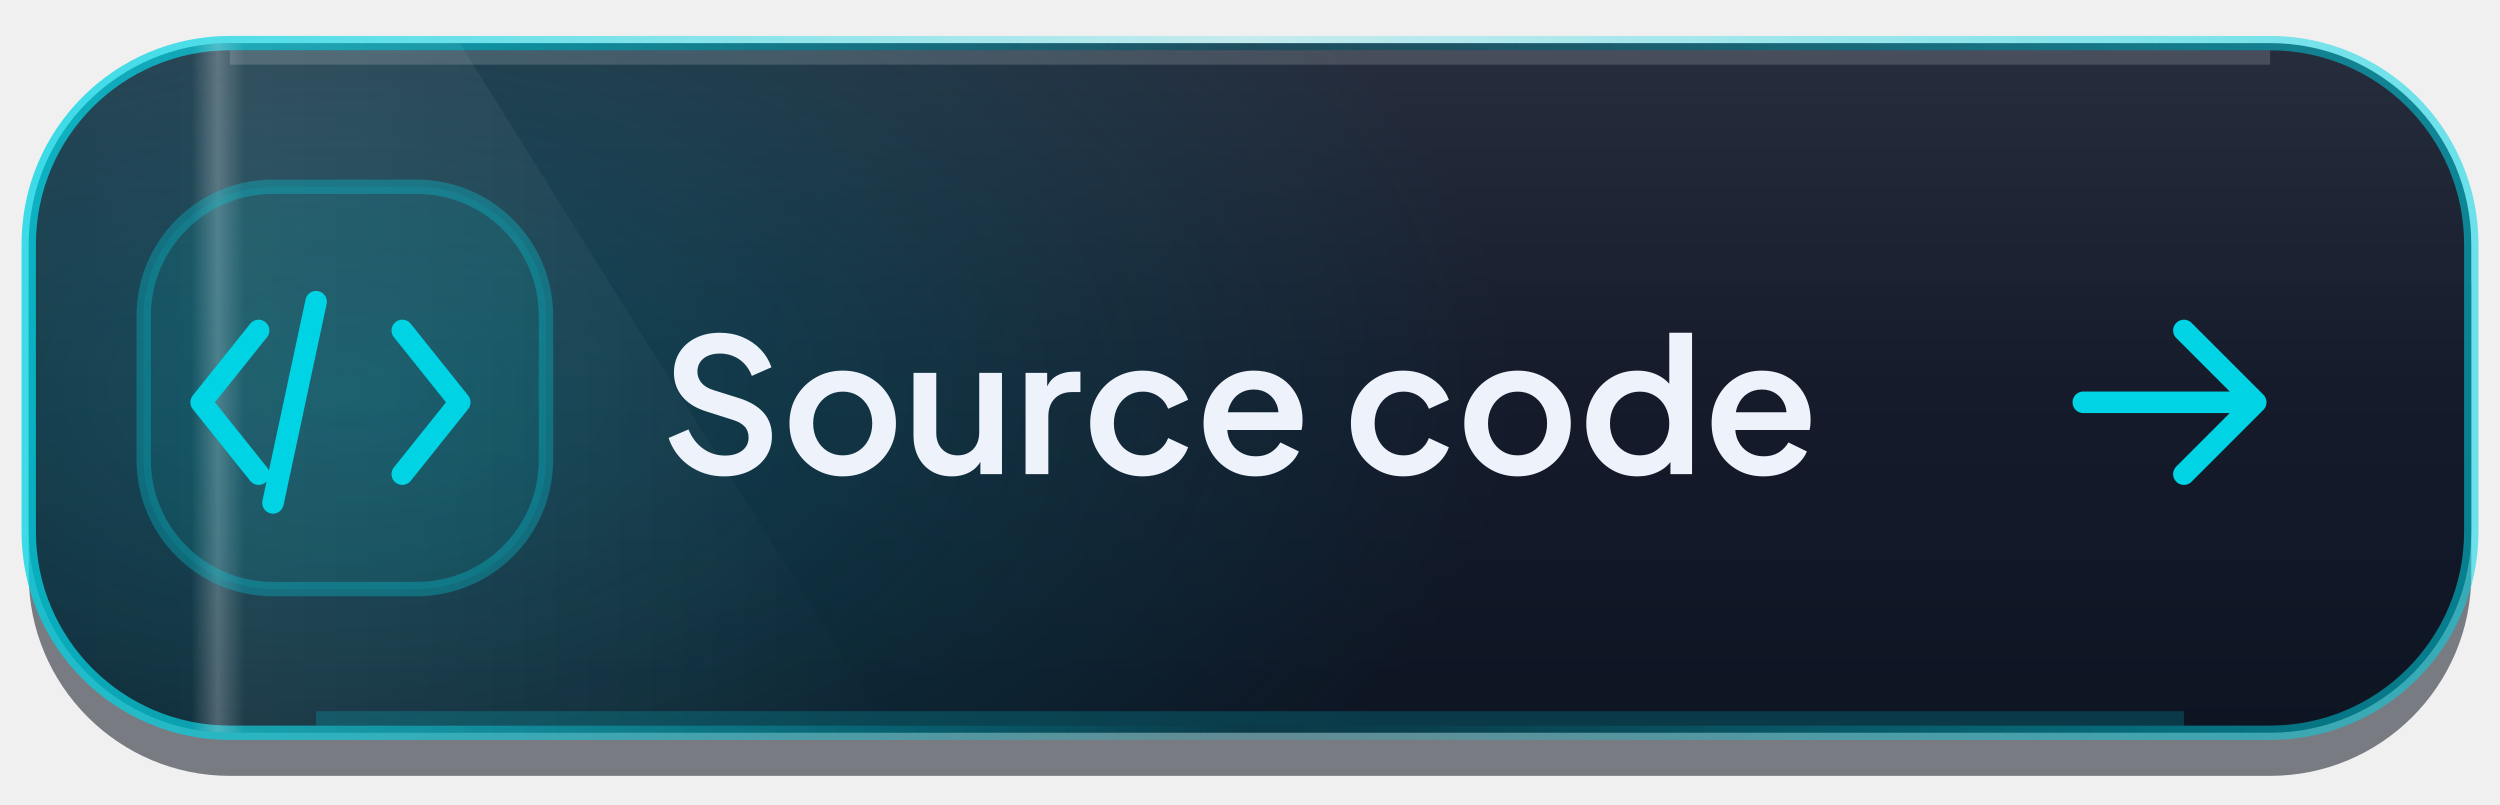
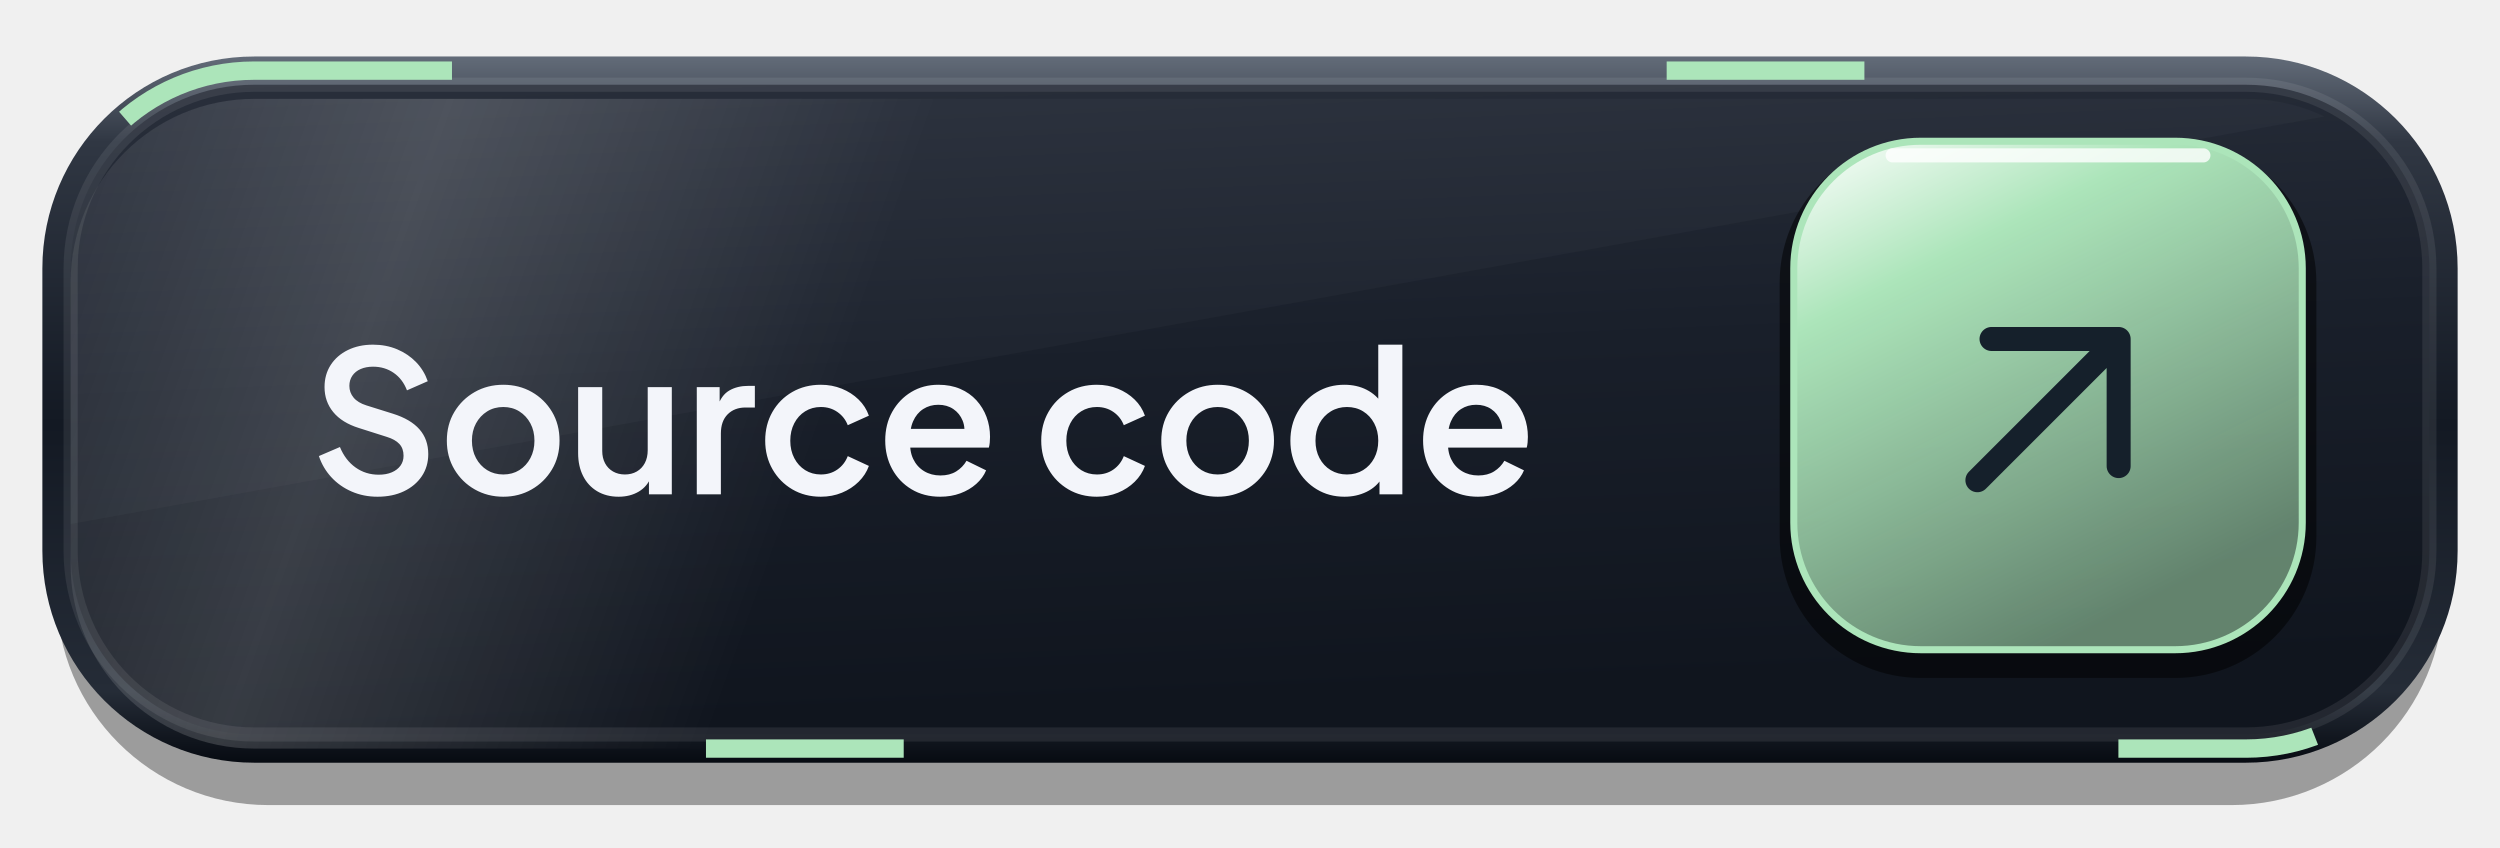
- <svg xmlns="http://www.w3.org/2000/svg" width="174" height="56" viewBox="0 0 174 56" role="img">
+ <svg xmlns="http://www.w3.org/2000/svg" width="177" height="60" viewBox="0 0 177 60" role="img" aria-label="Source code">
  <defs>
-     <linearGradient id="surface" x1="0" y1="0" x2="0" y2="1">
-       <stop stop-color="#262D3D" />
-       <stop offset=".5" stop-color="#151B2B" />
-       <stop offset="1" stop-color="#0D1422" />
+     <linearGradient id="metal" x2="0" y2="1">
+       <stop stop-color="#626B78" />
+       <stop offset=".12" stop-color="#303743" />
+       <stop offset=".52" stop-color="#131923" />
+       <stop offset=".9" stop-color="#252C37" />
+       <stop offset="1" stop-color="#070B12" />
    </linearGradient>
-     <linearGradient id="edge">
-       <stop stop-color="#00D4E4" stop-opacity=".75" />
-       <stop offset=".5" stop-color="#00D4E4" stop-opacity=".18" />
-       <stop offset="1" stop-color="#00D4E4" stop-opacity=".55" />
+     <linearGradient id="face" x2=".15" y2="1">
+       <stop stop-color="#292F3B" />
+       <stop offset=".48" stop-color="#191F2A" />
+       <stop offset="1" stop-color="#10151E" />
    </linearGradient>
-     <radialGradient id="light">
-       <stop stop-color="#00D4E4" stop-opacity=".24" />
-       <stop offset="1" stop-color="#00D4E4" stop-opacity="0" />
-     </radialGradient>
+     <linearGradient id="jewel" x2=".5" y2="1">
+       <stop stop-color="#FFFFFF" />
+       <stop offset=".3" stop-color="#ACE5BA" />
+       <stop offset="1" stop-color="#ACE5BA" stop-opacity=".55" />
+     </linearGradient>
    <linearGradient id="sweep">
      <stop stop-color="white" stop-opacity="0" />
-       <stop offset=".48" stop-color="white" stop-opacity=".03" />
-       <stop offset=".5" stop-color="white" stop-opacity=".28" />
-       <stop offset=".52" stop-color="white" stop-opacity=".08" />
+       <stop offset=".5" stop-color="white" stop-opacity=".16" />
      <stop offset="1" stop-color="white" stop-opacity="0" />
    </linearGradient>
-     <clipPath id="clip">
-       <rect x="2" y="3" width="170" height="48" rx="14" />
+     <linearGradient id="rail">
+       <stop stop-color="#ACE5BA" stop-opacity="0" />
+       <stop offset=".5" stop-color="#ACE5BA" />
+       <stop offset="1" stop-color="#ACE5BA" stop-opacity="0" />
+     </linearGradient>
+     <clipPath id="body">
+       <rect x="5" y="7" width="167" height="46" rx="13" />
+     </clipPath>
+     <clipPath id="arrowClip">
+       <rect x="132" y="18" width="24" height="24" rx="5" />
    </clipPath>
  </defs>
-   <style>@keyframes sweep{0%,12%{transform:translateX(-100px)}65%,100%{transform:translateX(274px)}}@keyframes halo{0%,100%{opacity:.45}40%{opacity:1}}@keyframes arrow{0%,35%,100%{transform:translateX(0);opacity:.7}50%{transform:translateX(3px);opacity:1}}.sweep{animation:sweep 7.2s cubic-bezier(.22,.61,.36,1) infinite}.halo{animation:halo 7.2s ease-in-out infinite}.arrow{animation:arrow 7.2s ease-in-out infinite}@media(prefers-reduced-motion:reduce){*{animation:none!important}}</style>
-   <rect x="2" y="6" width="170" height="48" rx="14" fill="#020714" fill-opacity=".5" />
-   <rect x="2" y="3" width="170" height="48" rx="14" fill="url(#surface)" stroke="url(#edge)" />
-   <g clip-path="url(#clip)">
-     <ellipse class="halo" cx="24" cy="27" rx="82" ry="48" fill="url(#light)" />
-     <g class="sweep">
-       <path d="M-32 3h64l30 48H-2z" fill="url(#sweep)" />
+   <style>
+  @keyframes polish{0%,12%{transform:translateX(-100px)}52%,100%{transform:translateX(277px)}}
+  @keyframes perimeter{0%{stroke-dashoffset:0;opacity:0}15%{opacity:.9}65%{opacity:.9}85%,100%{stroke-dashoffset:-100;opacity:0}}
+  @keyframes depart{0%,48%,100%{transform:translate(0,0);opacity:1}61%{transform:translate(19px,-19px);opacity:0}62%{transform:translate(-19px,19px);opacity:0}76%{transform:translate(0,0);opacity:1}}
+  @keyframes rail{0%,35%,100%{opacity:.3}55%,70%{opacity:1}}
+  .polish{animation:polish 7s cubic-bezier(.4,0,.2,1) infinite}
+  .perimeter{animation:perimeter 7s ease-in-out infinite}
+  .arrow{animation:depart 7s cubic-bezier(.22,1,.36,1) infinite}
+  .rail{animation:rail 7s ease-in-out infinite}
+  @media(prefers-reduced-motion:reduce){*{animation:none!important}.polish,.perimeter{opacity:0}}
+ </style>
+   <rect x="4" y="9" width="169" height="48" rx="15" fill="#000" fill-opacity=".35" />
+   <rect x="3" y="4" width="171" height="50" rx="15" fill="url(#metal)" />
+   <rect x="5" y="6" width="167" height="46" rx="13" fill="url(#face)" stroke="#FFFFFF" stroke-opacity=".08" />
+   <g clip-path="url(#body)">
+     <path d="M0 6H177L0 38Z" fill="white" fill-opacity=".025" />
+     <rect class="polish" x="0" y="-40" width="65" height="160" fill="url(#sweep)" transform="rotate(20)" />
+   </g>
+   <rect class="perimeter" x="4" y="5" width="169" height="48" rx="14" pathLength="100" fill="none" stroke="#ACE5BA" stroke-width="1.3" stroke-dasharray="14 86" />
+   <path class="rail" d="M22 52H155" stroke="url(#rail)" stroke-width="1.3" />
+   <g aria-label="Source code">
+     <path d="M26.729 35.168Q25.743 35.168 24.901 34.803Q24.058 34.438 23.459 33.788Q22.859 33.138 22.578 32.289L24.067 31.649Q24.448 32.581 25.17 33.095Q25.892 33.609 26.816 33.609Q27.348 33.609 27.741 33.44Q28.134 33.271 28.352 32.971Q28.571 32.671 28.571 32.267Q28.571 31.75 28.274 31.431Q27.976 31.111 27.385 30.931L25.404 30.301Q24.21 29.927 23.593 29.175Q22.977 28.424 22.977 27.405Q22.977 26.518 23.413 25.841Q23.85 25.165 24.627 24.784Q25.404 24.402 26.405 24.402Q27.343 24.402 28.122 24.732Q28.902 25.062 29.459 25.639Q30.017 26.217 30.285 26.99L28.814 27.636Q28.505 26.834 27.872 26.398Q27.239 25.961 26.41 25.961Q25.913 25.961 25.532 26.127Q25.152 26.294 24.944 26.603Q24.735 26.912 24.735 27.321Q24.735 27.79 25.036 28.152Q25.337 28.514 25.95 28.705L27.82 29.291Q29.07 29.682 29.696 30.394Q30.321 31.106 30.321 32.151Q30.321 33.035 29.864 33.716Q29.406 34.396 28.599 34.782Q27.793 35.168 26.729 35.168ZM35.633 35.168Q34.525 35.168 33.617 34.653Q32.71 34.137 32.173 33.239Q31.636 32.342 31.636 31.199Q31.636 30.053 32.17 29.162Q32.705 28.271 33.609 27.756Q34.514 27.241 35.633 27.241Q36.751 27.241 37.651 27.753Q38.551 28.266 39.084 29.157Q39.615 30.047 39.615 31.199Q39.615 32.347 39.076 33.245Q38.536 34.142 37.635 34.655Q36.735 35.168 35.633 35.168ZM35.633 33.593Q36.275 33.593 36.77 33.285Q37.265 32.977 37.552 32.433Q37.839 31.889 37.839 31.199Q37.839 30.509 37.552 29.975Q37.265 29.44 36.77 29.128Q36.275 28.816 35.633 28.816Q34.99 28.816 34.491 29.128Q33.991 29.44 33.701 29.975Q33.412 30.509 33.412 31.199Q33.412 31.889 33.701 32.433Q33.991 32.977 34.491 33.285Q34.99 33.593 35.633 33.593ZM43.798 35.168Q42.927 35.168 42.278 34.779Q41.63 34.391 41.281 33.695Q40.931 33 40.931 32.079V27.409H42.638V31.927Q42.638 32.424 42.839 32.8Q43.04 33.176 43.407 33.385Q43.774 33.593 44.243 33.593Q44.72 33.593 45.085 33.382Q45.45 33.171 45.654 32.785Q45.858 32.398 45.858 31.875V27.409H47.564V35.0H45.945V33.509L46.105 33.74Q45.839 34.442 45.225 34.805Q44.612 35.168 43.798 35.168ZM49.332 35.0V27.409H50.95V29.017L50.81 28.782Q51.068 27.979 51.633 27.649Q52.198 27.319 52.986 27.319H53.444V28.851H52.786Q52 28.851 51.519 29.333Q51.038 29.815 51.038 30.695V35.0ZM58.115 35.168Q56.983 35.168 56.094 34.646Q55.206 34.123 54.691 33.221Q54.176 32.319 54.176 31.19Q54.176 30.061 54.687 29.166Q55.198 28.271 56.09 27.756Q56.983 27.241 58.115 27.241Q58.911 27.241 59.597 27.519Q60.283 27.797 60.785 28.285Q61.288 28.773 61.517 29.43L60.022 30.104Q59.795 29.519 59.286 29.167Q58.778 28.816 58.115 28.816Q57.495 28.816 57.005 29.121Q56.515 29.426 56.234 29.968Q55.952 30.509 55.952 31.204Q55.952 31.894 56.234 32.435Q56.515 32.977 57.005 33.285Q57.495 33.593 58.115 33.593Q58.787 33.593 59.288 33.241Q59.79 32.889 60.022 32.294L61.517 32.987Q61.296 33.612 60.794 34.108Q60.292 34.603 59.606 34.885Q58.92 35.168 58.115 35.168ZM66.564 35.168Q65.409 35.168 64.531 34.639Q63.654 34.111 63.163 33.206Q62.674 32.301 62.674 31.185Q62.674 30.042 63.171 29.154Q63.669 28.266 64.519 27.753Q65.368 27.241 66.434 27.241Q67.308 27.241 67.984 27.533Q68.66 27.825 69.13 28.34Q69.6 28.856 69.847 29.519Q70.094 30.182 70.094 30.933Q70.094 31.125 70.075 31.327Q70.057 31.528 70.011 31.692H64.054V30.363H69.042L68.232 30.975Q68.366 30.31 68.157 29.788Q67.948 29.267 67.497 28.962Q67.047 28.658 66.434 28.658Q65.831 28.658 65.362 28.961Q64.894 29.264 64.646 29.831Q64.397 30.399 64.45 31.199Q64.389 31.938 64.654 32.493Q64.919 33.049 65.424 33.356Q65.928 33.663 66.581 33.663Q67.241 33.663 67.7 33.376Q68.16 33.089 68.431 32.623L69.817 33.301Q69.593 33.84 69.118 34.262Q68.643 34.685 67.993 34.927Q67.343 35.168 66.564 35.168ZM77.659 35.168Q76.526 35.168 75.638 34.646Q74.75 34.123 74.235 33.221Q73.719 32.319 73.719 31.19Q73.719 30.061 74.231 29.166Q74.742 28.271 75.634 27.756Q76.526 27.241 77.659 27.241Q78.455 27.241 79.141 27.519Q79.827 27.797 80.329 28.285Q80.831 28.773 81.061 29.43L79.566 30.104Q79.339 29.519 78.83 29.167Q78.322 28.816 77.659 28.816Q77.039 28.816 76.549 29.121Q76.059 29.426 75.778 29.968Q75.496 30.509 75.496 31.204Q75.496 31.894 75.778 32.435Q76.059 32.977 76.549 33.285Q77.039 33.593 77.659 33.593Q78.331 33.593 78.832 33.241Q79.334 32.889 79.566 32.294L81.061 32.987Q80.84 33.612 80.338 34.108Q79.836 34.603 79.15 34.885Q78.464 35.168 77.659 35.168ZM86.215 35.168Q85.107 35.168 84.199 34.653Q83.292 34.137 82.755 33.239Q82.218 32.342 82.218 31.199Q82.218 30.053 82.752 29.162Q83.287 28.271 84.191 27.756Q85.096 27.241 86.215 27.241Q87.333 27.241 88.233 27.753Q89.133 28.266 89.666 29.157Q90.198 30.047 90.198 31.199Q90.198 32.347 89.658 33.245Q89.118 34.142 88.217 34.655Q87.317 35.168 86.215 35.168ZM86.215 33.593Q86.857 33.593 87.352 33.285Q87.847 32.977 88.134 32.433Q88.421 31.889 88.421 31.199Q88.421 30.509 88.134 29.975Q87.847 29.44 87.352 29.128Q86.857 28.816 86.215 28.816Q85.572 28.816 85.073 29.128Q84.573 29.44 84.283 29.975Q83.994 30.509 83.994 31.199Q83.994 31.889 84.283 32.433Q84.573 32.977 85.073 33.285Q85.572 33.593 86.215 33.593ZM95.187 35.168Q94.093 35.168 93.227 34.644Q92.361 34.12 91.86 33.218Q91.359 32.316 91.359 31.204Q91.359 30.079 91.864 29.184Q92.369 28.289 93.233 27.765Q94.096 27.241 95.178 27.241Q96.065 27.241 96.756 27.595Q97.446 27.949 97.845 28.576L97.581 28.948V24.402H99.287V35.0H97.668V33.495L97.854 33.824Q97.462 34.478 96.75 34.823Q96.039 35.168 95.187 35.168ZM95.365 33.593Q96.007 33.593 96.507 33.285Q97.007 32.977 97.294 32.435Q97.581 31.894 97.581 31.204Q97.581 30.515 97.294 29.973Q97.007 29.431 96.507 29.123Q96.007 28.816 95.365 28.816Q94.728 28.816 94.218 29.128Q93.708 29.44 93.422 29.975Q93.136 30.509 93.136 31.204Q93.136 31.894 93.422 32.435Q93.708 32.977 94.215 33.285Q94.723 33.593 95.365 33.593ZM104.644 35.168Q103.489 35.168 102.611 34.639Q101.734 34.111 101.244 33.206Q100.754 32.301 100.754 31.185Q100.754 30.042 101.251 29.154Q101.749 28.266 102.599 27.753Q103.448 27.241 104.514 27.241Q105.388 27.241 106.064 27.533Q106.74 27.825 107.21 28.34Q107.68 28.856 107.927 29.519Q108.174 30.182 108.174 30.933Q108.174 31.125 108.155 31.327Q108.137 31.528 108.091 31.692H102.134V30.363H107.122L106.311 30.975Q106.446 30.31 106.237 29.788Q106.028 29.267 105.577 28.962Q105.127 28.658 104.514 28.658Q103.91 28.658 103.442 28.961Q102.974 29.264 102.726 29.831Q102.477 30.399 102.53 31.199Q102.469 31.938 102.734 32.493Q102.999 33.049 103.504 33.356Q104.008 33.663 104.661 33.663Q105.321 33.663 105.78 33.376Q106.24 33.089 106.511 32.623L107.897 33.301Q107.673 33.84 107.198 34.262Q106.723 34.685 106.073 34.927Q105.422 35.168 104.644 35.168Z" fill="#F3F5FA" />
+   </g>
+   <rect x="126" y="10" width="38" height="38" rx="10" fill="#000" fill-opacity=".5" />
+   <rect x="127" y="10" width="36" height="36" rx="9" fill="url(#jewel)" stroke="#ACE5BA" stroke-width=".5" />
+   <path d="M134 11h22" stroke="white" stroke-opacity=".8" stroke-linecap="round" />
+   <g clip-path="url(#arrowClip)">
+     <g transform="translate(145,29)">
+       <g class="arrow">
+         <path d="M-5 5 5-5M-4-5h9v9" fill="none" stroke="#15202B" stroke-width="1.7" stroke-linecap="round" stroke-linejoin="round" />
+       </g>
    </g>
-     <path d="M16 4H158" stroke="white" stroke-opacity=".16" />
-     <path d="M22 50H152" stroke="#00D4E4" stroke-opacity=".2" />
  </g>
-   <rect x="10" y="13" width="28" height="28" rx="9" fill="#00D4E4" fill-opacity=".1" stroke="#00D4E4" stroke-opacity=".3" />
-   <path d="M18 23l-4 5 4 5m10-10 4 5-4 5m-6-12-3 14" fill="none" stroke="#00D4E4" stroke-width="1.5" stroke-linejoin="round" stroke-linecap="round" />
-   <g aria-label="Source code">
-     <path d="M50.391 33.156Q49.476 33.156 48.693 32.817Q47.911 32.478 47.354 31.875Q46.798 31.271 46.536 30.483L47.919 29.888Q48.273 30.754 48.944 31.231Q49.614 31.708 50.472 31.708Q50.966 31.708 51.331 31.551Q51.696 31.395 51.899 31.116Q52.102 30.837 52.102 30.462Q52.102 29.982 51.826 29.686Q51.549 29.389 51 29.222L49.161 28.637Q48.052 28.289 47.48 27.591Q46.907 26.893 46.907 25.948Q46.907 25.124 47.312 24.496Q47.718 23.867 48.439 23.513Q49.161 23.159 50.09 23.159Q50.961 23.159 51.685 23.465Q52.409 23.772 52.927 24.308Q53.444 24.844 53.693 25.562L52.328 26.162Q52.04 25.418 51.453 25.012Q50.865 24.607 50.095 24.607Q49.633 24.607 49.28 24.761Q48.927 24.916 48.733 25.202Q48.54 25.489 48.54 25.87Q48.54 26.305 48.819 26.641Q49.099 26.978 49.668 27.155L51.405 27.699Q52.565 28.062 53.146 28.723Q53.727 29.384 53.727 30.355Q53.727 31.175 53.302 31.807Q52.877 32.439 52.128 32.798Q51.379 33.156 50.391 33.156ZM58.659 33.156Q57.63 33.156 56.788 32.677Q55.945 32.199 55.446 31.365Q54.947 30.532 54.947 29.471Q54.947 28.406 55.444 27.579Q55.94 26.752 56.78 26.273Q57.62 25.795 58.659 25.795Q59.697 25.795 60.533 26.271Q61.369 26.747 61.863 27.574Q62.357 28.401 62.357 29.471Q62.357 30.537 61.856 31.37Q61.355 32.204 60.519 32.68Q59.683 33.156 58.659 33.156ZM58.659 31.694Q59.255 31.694 59.715 31.407Q60.175 31.122 60.441 30.616Q60.708 30.111 60.708 29.471Q60.708 28.83 60.441 28.334Q60.175 27.837 59.715 27.547Q59.255 27.257 58.659 27.257Q58.062 27.257 57.598 27.547Q57.135 27.837 56.866 28.334Q56.597 28.83 56.597 29.471Q56.597 30.111 56.866 30.616Q57.135 31.122 57.598 31.407Q58.062 31.694 58.659 31.694ZM66.241 33.156Q65.432 33.156 64.83 32.795Q64.228 32.434 63.903 31.789Q63.579 31.143 63.579 30.288V25.951H65.164V30.146Q65.164 30.608 65.35 30.957Q65.537 31.307 65.878 31.5Q66.218 31.694 66.654 31.694Q67.097 31.694 67.436 31.498Q67.775 31.302 67.964 30.943Q68.154 30.584 68.154 30.098V25.951H69.738V33.0H68.235V31.616L68.383 31.83Q68.136 32.482 67.566 32.819Q66.997 33.156 66.241 33.156ZM71.379 33.0V25.951H72.882V27.444L72.752 27.226Q72.991 26.48 73.516 26.174Q74.041 25.868 74.772 25.868H75.198V27.29H74.587Q73.857 27.29 73.411 27.737Q72.964 28.185 72.964 29.003V33.0ZM79.535 33.156Q78.484 33.156 77.659 32.671Q76.834 32.186 76.356 31.348Q75.877 30.511 75.877 29.462Q75.877 28.414 76.352 27.583Q76.826 26.752 77.655 26.273Q78.484 25.795 79.535 25.795Q80.275 25.795 80.912 26.053Q81.549 26.312 82.015 26.765Q82.481 27.218 82.694 27.828L81.306 28.453Q81.095 27.91 80.623 27.584Q80.151 27.257 79.535 27.257Q78.96 27.257 78.505 27.541Q78.05 27.824 77.788 28.327Q77.527 28.83 77.527 29.475Q77.527 30.116 77.788 30.619Q78.05 31.122 78.505 31.407Q78.96 31.694 79.535 31.694Q80.159 31.694 80.625 31.367Q81.09 31.04 81.306 30.488L82.694 31.131Q82.489 31.711 82.023 32.171Q81.557 32.631 80.92 32.894Q80.283 33.156 79.535 33.156ZM87.381 33.156Q86.308 33.156 85.493 32.665Q84.678 32.175 84.223 31.334Q83.768 30.494 83.768 29.457Q83.768 28.396 84.231 27.572Q84.693 26.747 85.482 26.271Q86.271 25.795 87.26 25.795Q88.071 25.795 88.699 26.066Q89.327 26.337 89.764 26.816Q90.2 27.295 90.429 27.91Q90.658 28.526 90.658 29.224Q90.658 29.402 90.641 29.589Q90.624 29.776 90.582 29.929H85.05V28.694H89.682L88.929 29.262Q89.054 28.645 88.86 28.161Q88.666 27.677 88.248 27.394Q87.829 27.111 87.26 27.111Q86.7 27.111 86.265 27.392Q85.83 27.673 85.6 28.201Q85.369 28.728 85.418 29.471Q85.361 30.156 85.607 30.672Q85.853 31.188 86.322 31.473Q86.791 31.759 87.397 31.759Q88.01 31.759 88.436 31.492Q88.863 31.226 89.115 30.793L90.402 31.422Q90.194 31.923 89.752 32.315Q89.311 32.708 88.707 32.932Q88.104 33.156 87.381 33.156ZM97.683 33.156Q96.632 33.156 95.807 32.671Q94.982 32.186 94.504 31.348Q94.025 30.511 94.025 29.462Q94.025 28.414 94.5 27.583Q94.974 26.752 95.803 26.273Q96.632 25.795 97.683 25.795Q98.422 25.795 99.059 26.053Q99.697 26.312 100.163 26.765Q100.629 27.218 100.842 27.828L99.454 28.453Q99.243 27.91 98.771 27.584Q98.299 27.257 97.683 27.257Q97.108 27.257 96.653 27.541Q96.198 27.824 95.936 28.327Q95.675 28.83 95.675 29.475Q95.675 30.116 95.936 30.619Q96.198 31.122 96.653 31.407Q97.108 31.694 97.683 31.694Q98.307 31.694 98.773 31.367Q99.238 31.04 99.454 30.488L100.842 31.131Q100.637 31.711 100.171 32.171Q99.705 32.631 99.068 32.894Q98.431 33.156 97.683 33.156ZM105.628 33.156Q104.599 33.156 103.757 32.677Q102.914 32.199 102.415 31.365Q101.916 30.532 101.916 29.471Q101.916 28.406 102.413 27.579Q102.909 26.752 103.749 26.273Q104.589 25.795 105.628 25.795Q106.666 25.795 107.502 26.271Q108.338 26.747 108.832 27.574Q109.326 28.401 109.326 29.471Q109.326 30.537 108.825 31.37Q108.324 32.204 107.488 32.68Q106.652 33.156 105.628 33.156ZM105.628 31.694Q106.224 31.694 106.684 31.407Q107.144 31.122 107.41 30.616Q107.677 30.111 107.677 29.471Q107.677 28.83 107.41 28.334Q107.144 27.837 106.684 27.547Q106.224 27.257 105.628 27.257Q105.031 27.257 104.567 27.547Q104.104 27.837 103.835 28.334Q103.566 28.83 103.566 29.471Q103.566 30.111 103.835 30.616Q104.104 31.122 104.567 31.407Q105.031 31.694 105.628 31.694ZM113.959 33.156Q112.944 33.156 112.139 32.669Q111.335 32.183 110.87 31.345Q110.405 30.507 110.405 29.475Q110.405 28.431 110.874 27.599Q111.343 26.768 112.145 26.281Q112.947 25.795 113.951 25.795Q114.775 25.795 115.416 26.124Q116.057 26.453 116.428 27.035L116.182 27.381V23.159H117.767V33.0H116.263V31.602L116.436 31.908Q116.072 32.516 115.411 32.836Q114.751 33.156 113.959 33.156ZM114.125 31.694Q114.721 31.694 115.185 31.407Q115.649 31.122 115.916 30.619Q116.182 30.116 116.182 29.475Q116.182 28.835 115.916 28.332Q115.649 27.829 115.185 27.543Q114.721 27.257 114.125 27.257Q113.533 27.257 113.06 27.547Q112.586 27.837 112.32 28.334Q112.055 28.83 112.055 29.475Q112.055 30.116 112.32 30.619Q112.586 31.122 113.057 31.407Q113.529 31.694 114.125 31.694ZM122.741 33.156Q121.668 33.156 120.853 32.665Q120.038 32.175 119.583 31.334Q119.128 30.494 119.128 29.457Q119.128 28.396 119.591 27.572Q120.053 26.747 120.842 26.271Q121.631 25.795 122.62 25.795Q123.431 25.795 124.059 26.066Q124.687 26.337 125.124 26.816Q125.56 27.295 125.789 27.91Q126.018 28.526 126.018 29.224Q126.018 29.402 126.001 29.589Q125.984 29.776 125.942 29.929H120.41V28.694H125.042L124.289 29.262Q124.414 28.645 124.22 28.161Q124.026 27.677 123.608 27.394Q123.189 27.111 122.62 27.111Q122.06 27.111 121.625 27.392Q121.19 27.673 120.96 28.201Q120.729 28.728 120.778 29.471Q120.721 30.156 120.967 30.672Q121.213 31.188 121.682 31.473Q122.151 31.759 122.757 31.759Q123.37 31.759 123.796 31.492Q124.223 31.226 124.475 30.793L125.762 31.422Q125.554 31.923 125.112 32.315Q124.671 32.708 124.067 32.932Q123.464 33.156 122.741 33.156Z" fill="#EDF2FB" />
-   </g>
-   <path class="arrow" d="M145 28h12m-5-5 5 5-5 5" fill="none" stroke="#00D4E4" stroke-width="1.5" stroke-linecap="round" stroke-linejoin="round" />
</svg>
